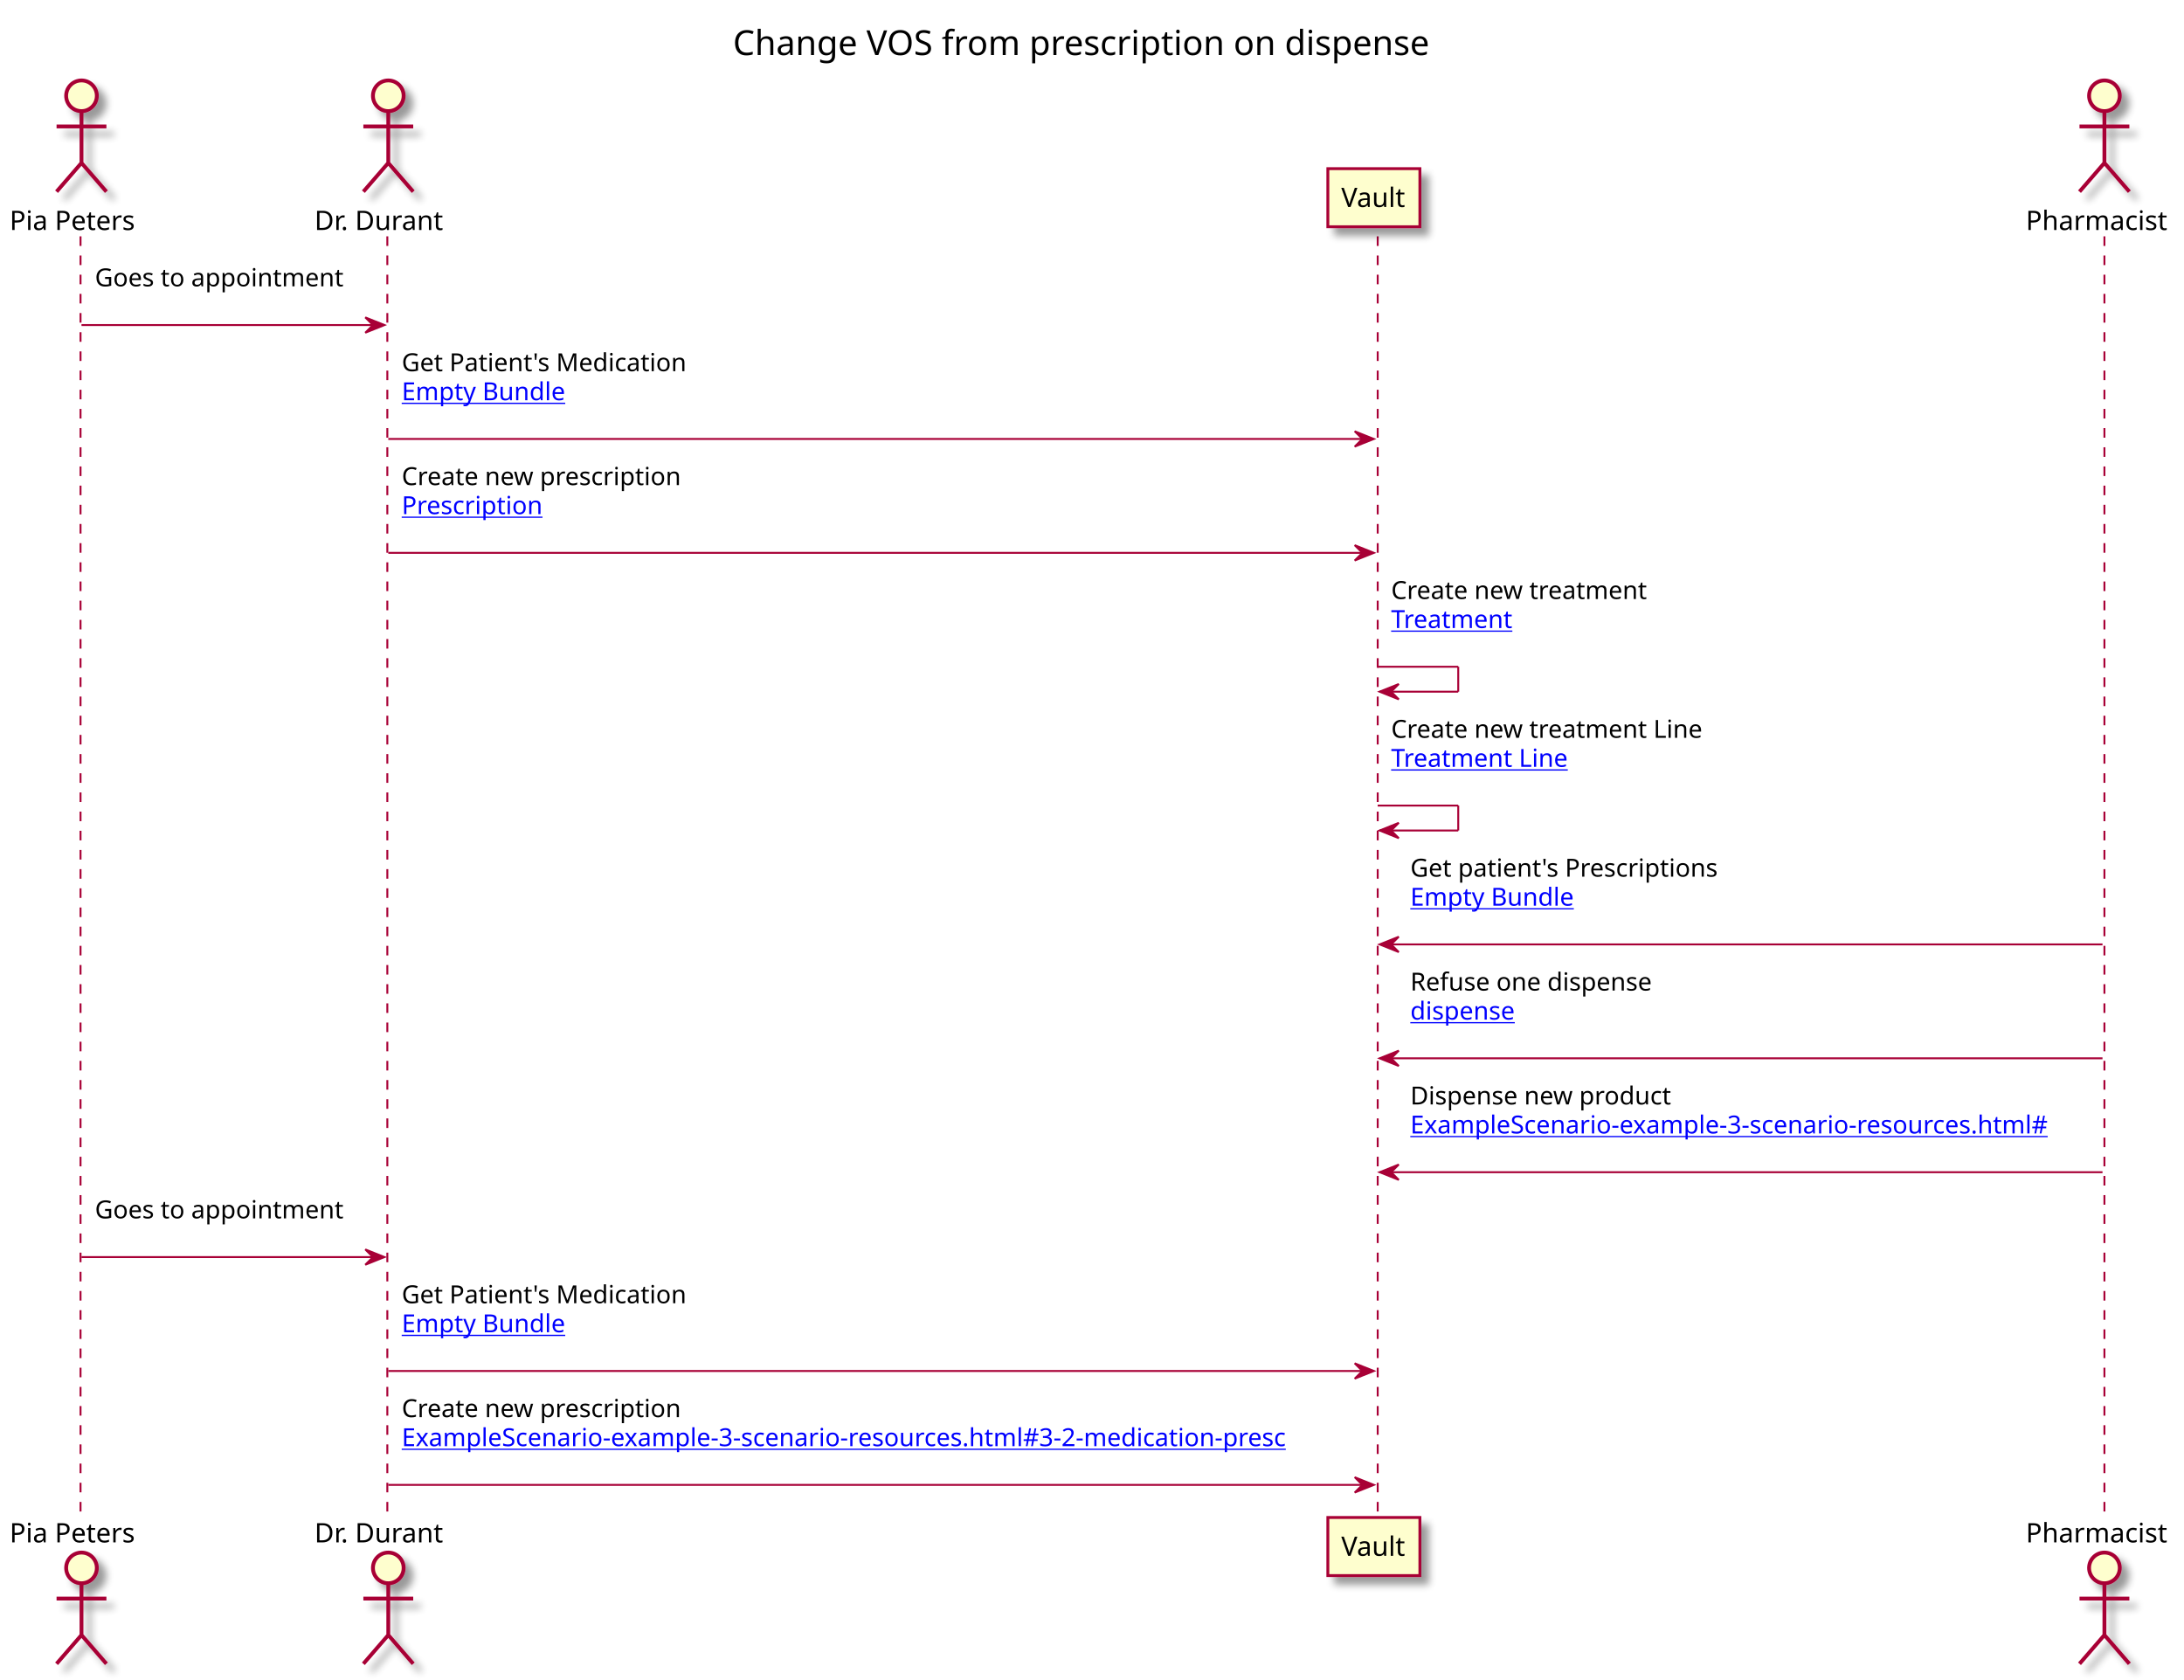
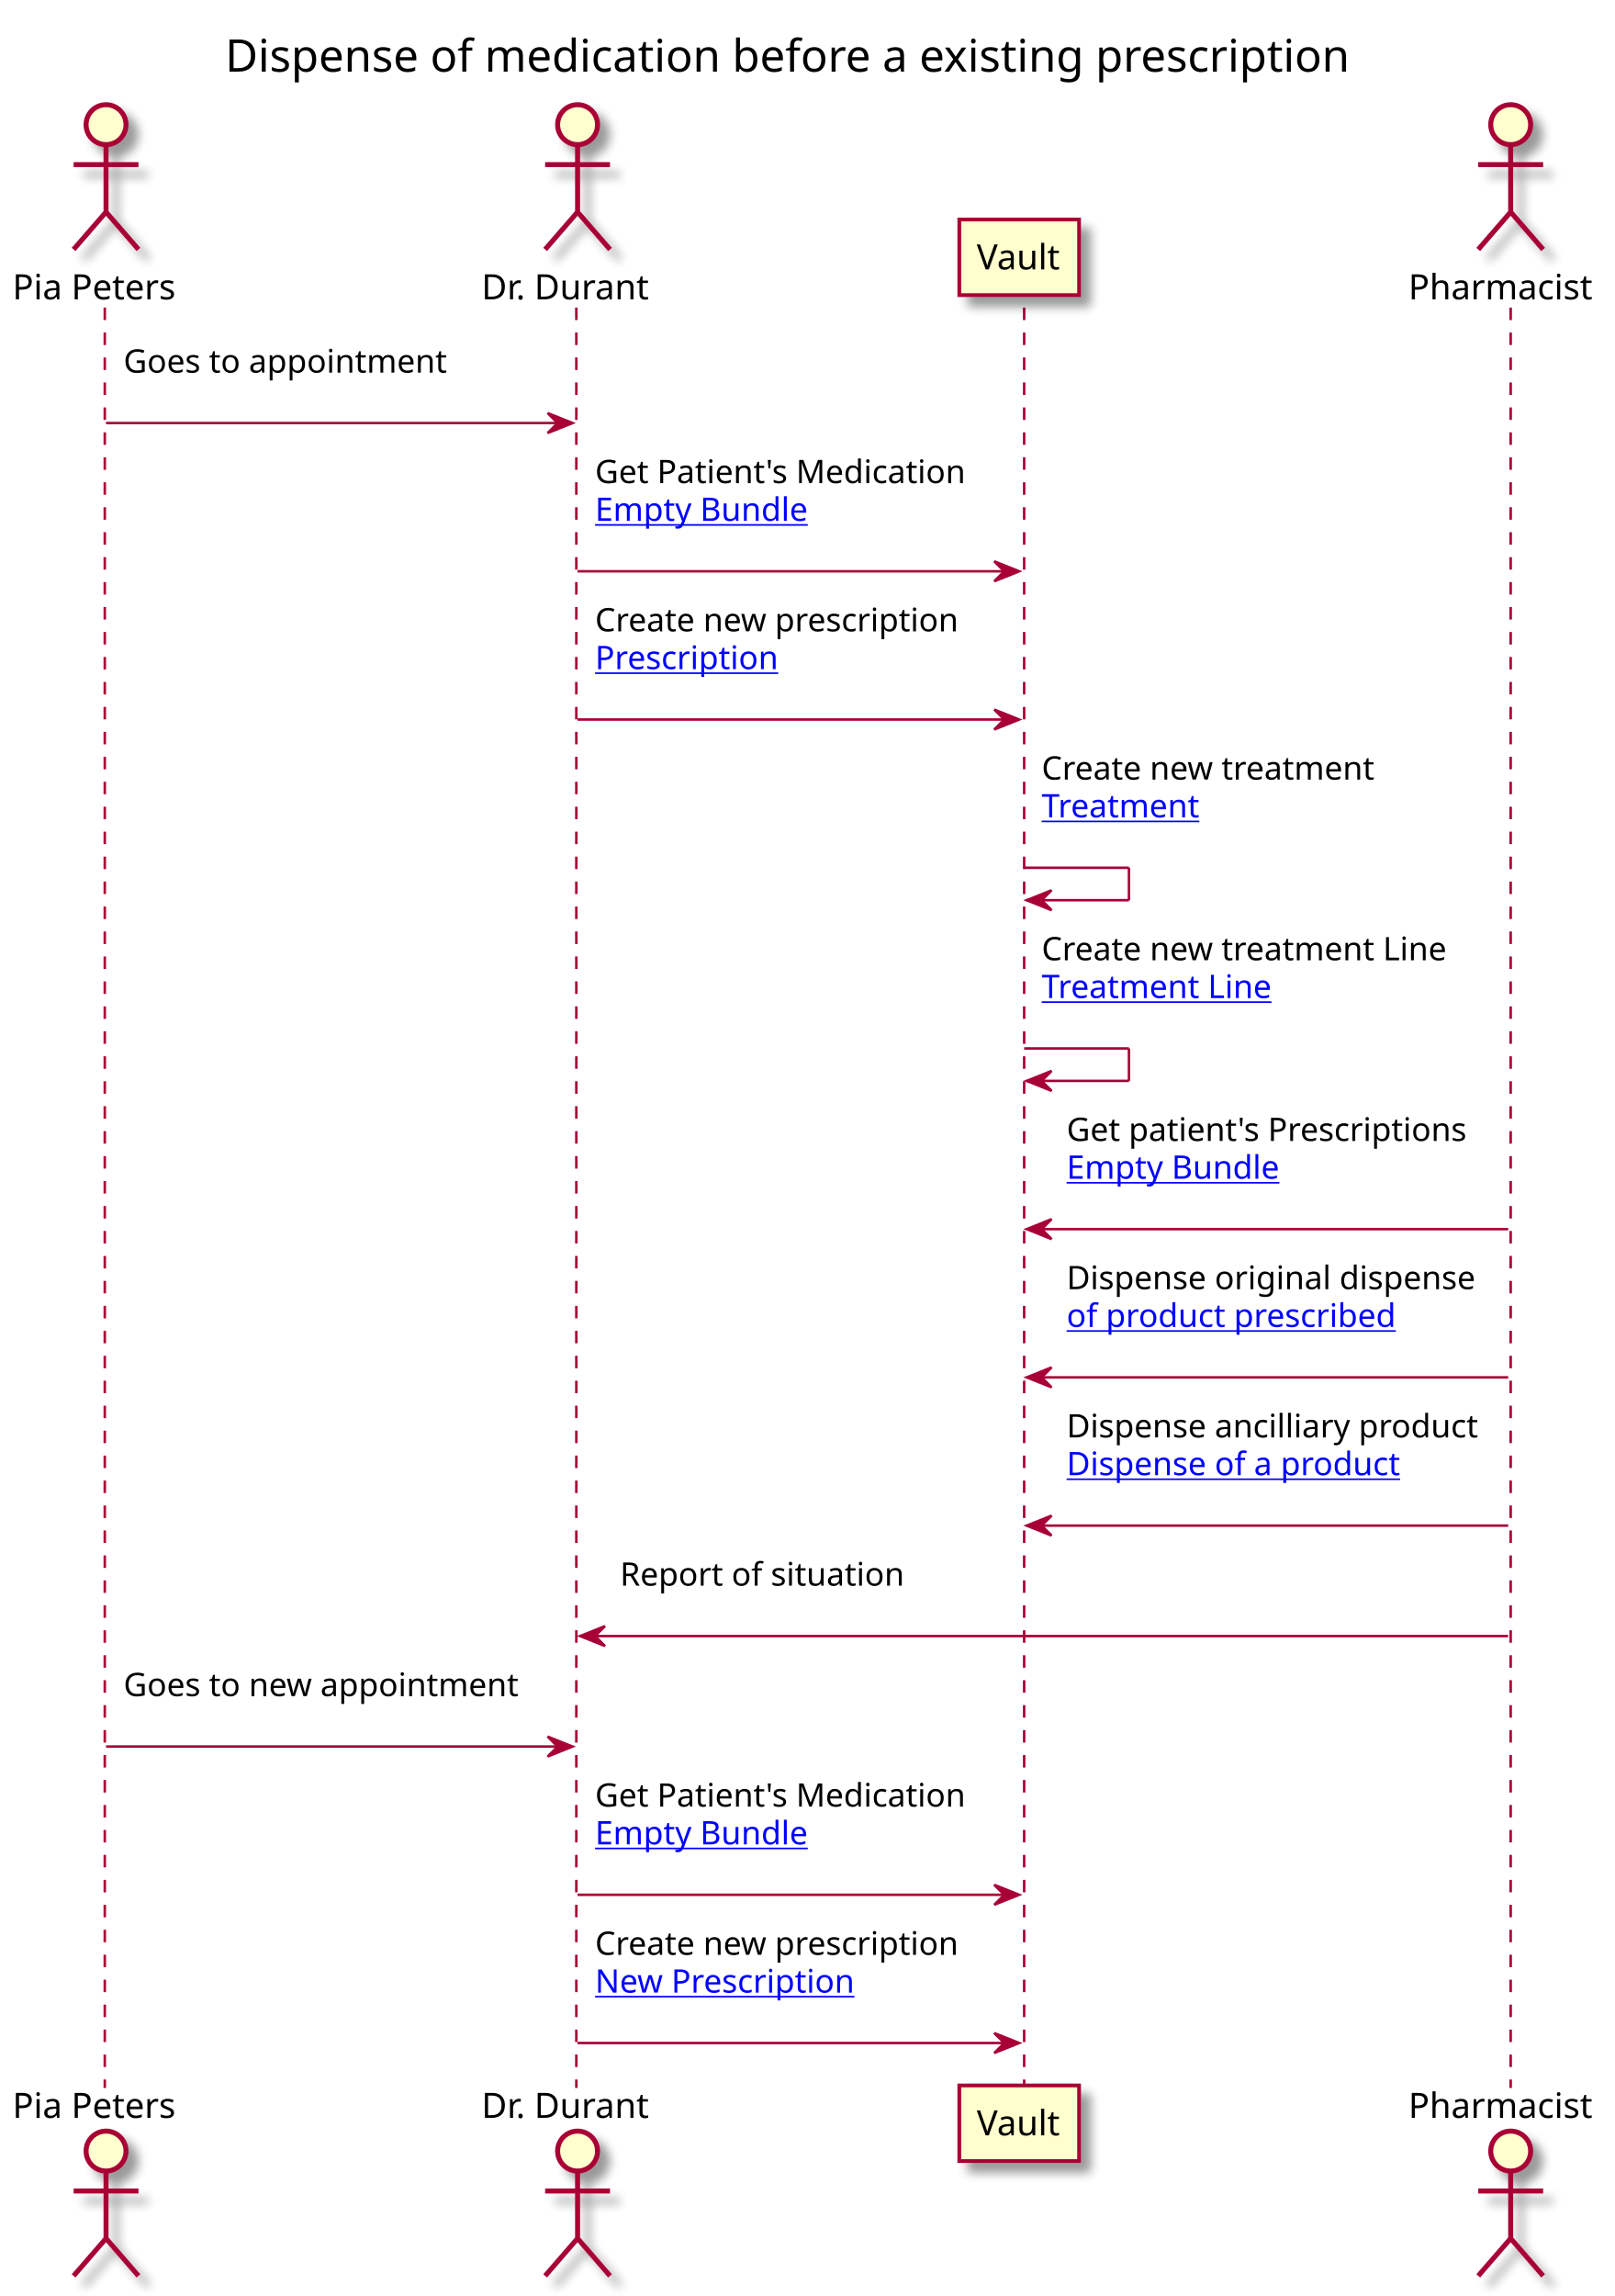
- <svg xmlns="http://www.w3.org/2000/svg" xmlns:xlink="http://www.w3.org/1999/xlink" contentScriptType="application/ecmascript" contentStyleType="text/css" height="876px" preserveAspectRatio="none" style="width:1139px;height:876px;" version="1.1" viewBox="0 0 1139 876" width="1139px" zoomAndPan="magnify">
+ <svg xmlns="http://www.w3.org/2000/svg" xmlns:xlink="http://www.w3.org/1999/xlink" contentScriptType="application/ecmascript" contentStyleType="text/css" height="920px" preserveAspectRatio="none" style="width:647px;height:920px;" version="1.1" viewBox="0 0 647 920" width="647px" zoomAndPan="magnify">
  <defs>
-     <filter height="300%" id="f19h5by6wou19s" width="300%" x="-1" y="-1">
+     <filter height="300%" id="fzdvp5ffyp6w5" width="300%" x="-1" y="-1">
      <feGaussianBlur result="blurOut" stdDeviation="2.0" />
      <feColorMatrix in="blurOut" result="blurOut2" type="matrix" values="0 0 0 0 0 0 0 0 0 0 0 0 0 0 0 0 0 0 .4 0" />
      <feOffset dx="4.0" dy="4.0" in="blurOut2" result="blurOut3" />
      <feBlend in="SourceGraphic" in2="blurOut3" mode="normal" />
    </filter>
  </defs>
  <g>
-     <text fill="#000000" font-family="sans-serif" font-size="18" lengthAdjust="spacing" textLength="379" x="382.25" y="28.708">Change VOS from prescription on dispense</text>
-     <line style="stroke:#A80036;stroke-width:1.0;stroke-dasharray:5.0,5.0;" x1="42" x2="42" y1="123.25" y2="792.367" />
-     <line style="stroke:#A80036;stroke-width:1.0;stroke-dasharray:5.0,5.0;" x1="202" x2="202" y1="123.25" y2="792.367" />
-     <line style="stroke:#A80036;stroke-width:1.0;stroke-dasharray:5.0,5.0;" x1="718.5" x2="718.5" y1="123.25" y2="792.367" />
-     <line style="stroke:#A80036;stroke-width:1.0;stroke-dasharray:5.0,5.0;" x1="1097.5" x2="1097.5" y1="123.25" y2="792.367" />
+     <text fill="#000000" font-family="sans-serif" font-size="18" lengthAdjust="spacing" textLength="471" x="90.25" y="28.708">Dispense of medication before a existing prescription</text>
+     <line style="stroke:#A80036;stroke-width:1.0;stroke-dasharray:5.0,5.0;" x1="42" x2="42" y1="123.25" y2="836.633" />
+     <line style="stroke:#A80036;stroke-width:1.0;stroke-dasharray:5.0,5.0;" x1="231" x2="231" y1="123.25" y2="836.633" />
+     <line style="stroke:#A80036;stroke-width:1.0;stroke-dasharray:5.0,5.0;" x1="410.5" x2="410.5" y1="123.25" y2="836.633" />
+     <line style="stroke:#A80036;stroke-width:1.0;stroke-dasharray:5.0,5.0;" x1="605.5" x2="605.5" y1="123.25" y2="836.633" />
    <text fill="#000000" font-family="sans-serif" font-size="14" lengthAdjust="spacing" textLength="69" x="5" y="119.948">Pia Peters</text>
-     <ellipse cx="42.5" cy="49.953" fill="#FEFECE" filter="url(#f19h5by6wou19s)" rx="8" ry="8" style="stroke:#A80036;stroke-width:2.0;" />
-     <path d="M42.5,57.953 L42.5,84.953 M29.5,65.953 L55.5,65.953 M42.5,84.953 L29.5,99.953 M42.5,84.953 L55.5,99.953 " fill="none" filter="url(#f19h5by6wou19s)" style="stroke:#A80036;stroke-width:2.0;" />
-     <text fill="#000000" font-family="sans-serif" font-size="14" lengthAdjust="spacing" textLength="69" x="5" y="804.362">Pia Peters</text>
-     <ellipse cx="42.5" cy="817.664" fill="#FEFECE" filter="url(#f19h5by6wou19s)" rx="8" ry="8" style="stroke:#A80036;stroke-width:2.0;" />
-     <path d="M42.5,825.664 L42.5,852.664 M29.5,833.664 L55.5,833.664 M42.5,852.664 L29.5,867.664 M42.5,852.664 L55.5,867.664 " fill="none" filter="url(#f19h5by6wou19s)" style="stroke:#A80036;stroke-width:2.0;" />
-     <text fill="#000000" font-family="sans-serif" font-size="14" lengthAdjust="spacing" textLength="71" x="164" y="119.948">Dr. Durant</text>
-     <ellipse cx="202.5" cy="49.953" fill="#FEFECE" filter="url(#f19h5by6wou19s)" rx="8" ry="8" style="stroke:#A80036;stroke-width:2.0;" />
-     <path d="M202.5,57.953 L202.5,84.953 M189.5,65.953 L215.5,65.953 M202.5,84.953 L189.5,99.953 M202.5,84.953 L215.5,99.953 " fill="none" filter="url(#f19h5by6wou19s)" style="stroke:#A80036;stroke-width:2.0;" />
-     <text fill="#000000" font-family="sans-serif" font-size="14" lengthAdjust="spacing" textLength="71" x="164" y="804.362">Dr. Durant</text>
-     <ellipse cx="202.5" cy="817.664" fill="#FEFECE" filter="url(#f19h5by6wou19s)" rx="8" ry="8" style="stroke:#A80036;stroke-width:2.0;" />
-     <path d="M202.5,825.664 L202.5,852.664 M189.5,833.664 L215.5,833.664 M202.5,852.664 L189.5,867.664 M202.5,852.664 L215.5,867.664 " fill="none" filter="url(#f19h5by6wou19s)" style="stroke:#A80036;stroke-width:2.0;" />
-     <rect fill="#FEFECE" filter="url(#f19h5by6wou19s)" height="30.297" style="stroke:#A80036;stroke-width:1.5;" width="48" x="692.5" y="87.953" />
-     <text fill="#000000" font-family="sans-serif" font-size="14" lengthAdjust="spacing" textLength="34" x="699.5" y="107.948">Vault</text>
-     <rect fill="#FEFECE" filter="url(#f19h5by6wou19s)" height="30.297" style="stroke:#A80036;stroke-width:1.5;" width="48" x="692.5" y="791.367" />
-     <text fill="#000000" font-family="sans-serif" font-size="14" lengthAdjust="spacing" textLength="34" x="699.5" y="811.362">Vault</text>
-     <text fill="#000000" font-family="sans-serif" font-size="14" lengthAdjust="spacing" textLength="76" x="1056.5" y="119.948">Pharmacist</text>
-     <ellipse cx="1097.5" cy="49.953" fill="#FEFECE" filter="url(#f19h5by6wou19s)" rx="8" ry="8" style="stroke:#A80036;stroke-width:2.0;" />
-     <path d="M1097.5,57.953 L1097.5,84.953 M1084.5,65.953 L1110.5,65.953 M1097.5,84.953 L1084.5,99.953 M1097.5,84.953 L1110.5,99.953 " fill="none" filter="url(#f19h5by6wou19s)" style="stroke:#A80036;stroke-width:2.0;" />
-     <text fill="#000000" font-family="sans-serif" font-size="14" lengthAdjust="spacing" textLength="76" x="1056.5" y="804.362">Pharmacist</text>
-     <ellipse cx="1097.5" cy="817.664" fill="#FEFECE" filter="url(#f19h5by6wou19s)" rx="8" ry="8" style="stroke:#A80036;stroke-width:2.0;" />
-     <path d="M1097.5,825.664 L1097.5,852.664 M1084.5,833.664 L1110.5,833.664 M1097.5,852.664 L1084.5,867.664 M1097.5,852.664 L1110.5,867.664 " fill="none" filter="url(#f19h5by6wou19s)" style="stroke:#A80036;stroke-width:2.0;" />
-     <polygon fill="#A80036" points="190.5,165.516,200.5,169.516,190.5,173.516,194.5,169.516" style="stroke:#A80036;stroke-width:1.0;" />
-     <line style="stroke:#A80036;stroke-width:1.0;" x1="42.5" x2="196.5" y1="169.516" y2="169.516" />
+     <ellipse cx="42.5" cy="49.953" fill="#FEFECE" filter="url(#fzdvp5ffyp6w5)" rx="8" ry="8" style="stroke:#A80036;stroke-width:2.0;" />
+     <path d="M42.5,57.953 L42.5,84.953 M29.5,65.953 L55.5,65.953 M42.5,84.953 L29.5,99.953 M42.5,84.953 L55.5,99.953 " fill="none" filter="url(#fzdvp5ffyp6w5)" style="stroke:#A80036;stroke-width:2.0;" />
+     <text fill="#000000" font-family="sans-serif" font-size="14" lengthAdjust="spacing" textLength="69" x="5" y="848.628">Pia Peters</text>
+     <ellipse cx="42.5" cy="861.93" fill="#FEFECE" filter="url(#fzdvp5ffyp6w5)" rx="8" ry="8" style="stroke:#A80036;stroke-width:2.0;" />
+     <path d="M42.5,869.93 L42.5,896.93 M29.5,877.93 L55.5,877.93 M42.5,896.93 L29.5,911.93 M42.5,896.93 L55.5,911.93 " fill="none" filter="url(#fzdvp5ffyp6w5)" style="stroke:#A80036;stroke-width:2.0;" />
+     <text fill="#000000" font-family="sans-serif" font-size="14" lengthAdjust="spacing" textLength="71" x="193" y="119.948">Dr. Durant</text>
+     <ellipse cx="231.5" cy="49.953" fill="#FEFECE" filter="url(#fzdvp5ffyp6w5)" rx="8" ry="8" style="stroke:#A80036;stroke-width:2.0;" />
+     <path d="M231.5,57.953 L231.5,84.953 M218.5,65.953 L244.5,65.953 M231.5,84.953 L218.5,99.953 M231.5,84.953 L244.5,99.953 " fill="none" filter="url(#fzdvp5ffyp6w5)" style="stroke:#A80036;stroke-width:2.0;" />
+     <text fill="#000000" font-family="sans-serif" font-size="14" lengthAdjust="spacing" textLength="71" x="193" y="848.628">Dr. Durant</text>
+     <ellipse cx="231.5" cy="861.93" fill="#FEFECE" filter="url(#fzdvp5ffyp6w5)" rx="8" ry="8" style="stroke:#A80036;stroke-width:2.0;" />
+     <path d="M231.5,869.93 L231.5,896.93 M218.5,877.93 L244.5,877.93 M231.5,896.93 L218.5,911.93 M231.5,896.93 L244.5,911.93 " fill="none" filter="url(#fzdvp5ffyp6w5)" style="stroke:#A80036;stroke-width:2.0;" />
+     <rect fill="#FEFECE" filter="url(#fzdvp5ffyp6w5)" height="30.297" style="stroke:#A80036;stroke-width:1.5;" width="48" x="384.5" y="87.953" />
+     <text fill="#000000" font-family="sans-serif" font-size="14" lengthAdjust="spacing" textLength="34" x="391.5" y="107.948">Vault</text>
+     <rect fill="#FEFECE" filter="url(#fzdvp5ffyp6w5)" height="30.297" style="stroke:#A80036;stroke-width:1.5;" width="48" x="384.5" y="835.633" />
+     <text fill="#000000" font-family="sans-serif" font-size="14" lengthAdjust="spacing" textLength="34" x="391.5" y="855.628">Vault</text>
+     <text fill="#000000" font-family="sans-serif" font-size="14" lengthAdjust="spacing" textLength="76" x="564.5" y="119.948">Pharmacist</text>
+     <ellipse cx="605.5" cy="49.953" fill="#FEFECE" filter="url(#fzdvp5ffyp6w5)" rx="8" ry="8" style="stroke:#A80036;stroke-width:2.0;" />
+     <path d="M605.5,57.953 L605.5,84.953 M592.5,65.953 L618.5,65.953 M605.5,84.953 L592.5,99.953 M605.5,84.953 L618.5,99.953 " fill="none" filter="url(#fzdvp5ffyp6w5)" style="stroke:#A80036;stroke-width:2.0;" />
+     <text fill="#000000" font-family="sans-serif" font-size="14" lengthAdjust="spacing" textLength="76" x="564.5" y="848.628">Pharmacist</text>
+     <ellipse cx="605.5" cy="861.93" fill="#FEFECE" filter="url(#fzdvp5ffyp6w5)" rx="8" ry="8" style="stroke:#A80036;stroke-width:2.0;" />
+     <path d="M605.5,869.93 L605.5,896.93 M592.5,877.93 L618.5,877.93 M605.5,896.93 L592.5,911.93 M605.5,896.93 L618.5,911.93 " fill="none" filter="url(#fzdvp5ffyp6w5)" style="stroke:#A80036;stroke-width:2.0;" />
+     <polygon fill="#A80036" points="219.5,165.516,229.5,169.516,219.5,173.516,223.5,169.516" style="stroke:#A80036;stroke-width:1.0;" />
+     <line style="stroke:#A80036;stroke-width:1.0;" x1="42.5" x2="225.5" y1="169.516" y2="169.516" />
    <text fill="#000000" font-family="sans-serif" font-size="13" lengthAdjust="spacing" textLength="136" x="49.5" y="149.317">Goes to appointment</text>
    <text fill="#000000" font-family="sans-serif" font-size="13" lengthAdjust="spacing" textLength="0" x="53.5" y="164.45" />
-     <polygon fill="#A80036" points="706.5,224.914,716.5,228.914,706.5,232.914,710.5,228.914" style="stroke:#A80036;stroke-width:1.0;" />
-     <line style="stroke:#A80036;stroke-width:1.0;" x1="202.5" x2="712.5" y1="228.914" y2="228.914" />
-     <text fill="#000000" font-family="sans-serif" font-size="13" lengthAdjust="spacing" textLength="155" x="209.5" y="193.583">Get Patient's Medication</text>
+     <polygon fill="#A80036" points="398.5,224.914,408.5,228.914,398.5,232.914,402.5,228.914" style="stroke:#A80036;stroke-width:1.0;" />
+     <line style="stroke:#A80036;stroke-width:1.0;" x1="231.5" x2="404.5" y1="228.914" y2="228.914" />
+     <text fill="#000000" font-family="sans-serif" font-size="13" lengthAdjust="spacing" textLength="155" x="238.5" y="193.583">Get Patient's Medication</text>
    <a href="ExampleScenario-example-3-scenario-resources.html#EB" target="_top" title="ExampleScenario-example-3-scenario-resources.html#EB" xlink:actuate="onRequest" xlink:href="ExampleScenario-example-3-scenario-resources.html#EB" xlink:show="new" xlink:title="ExampleScenario-example-3-scenario-resources.html#EB" xlink:type="simple">
-       <text fill="#0000FF" font-family="sans-serif" font-size="13" lengthAdjust="spacing" text-decoration="underline" textLength="89" x="209.5" y="208.715">Empty Bundle</text>
+       <text fill="#0000FF" font-family="sans-serif" font-size="13" lengthAdjust="spacing" text-decoration="underline" textLength="89" x="238.5" y="208.715">Empty Bundle</text>
    </a>
-     <text fill="#000000" font-family="sans-serif" font-size="13" lengthAdjust="spacing" textLength="0" x="213.5" y="223.848" />
-     <polygon fill="#A80036" points="706.5,284.312,716.5,288.312,706.5,292.312,710.5,288.312" style="stroke:#A80036;stroke-width:1.0;" />
-     <line style="stroke:#A80036;stroke-width:1.0;" x1="202.5" x2="712.5" y1="288.312" y2="288.312" />
-     <text fill="#000000" font-family="sans-serif" font-size="13" lengthAdjust="spacing" textLength="151" x="209.5" y="252.981">Create new prescription</text>
+     <text fill="#000000" font-family="sans-serif" font-size="13" lengthAdjust="spacing" textLength="0" x="242.5" y="223.848" />
+     <polygon fill="#A80036" points="398.5,284.312,408.5,288.312,398.5,292.312,402.5,288.312" style="stroke:#A80036;stroke-width:1.0;" />
+     <line style="stroke:#A80036;stroke-width:1.0;" x1="231.5" x2="404.5" y1="288.312" y2="288.312" />
+     <text fill="#000000" font-family="sans-serif" font-size="13" lengthAdjust="spacing" textLength="151" x="238.5" y="252.981">Create new prescription</text>
+     <a href="ExampleScenario-example-3-scenario-resources.html#Original" target="_top" title="ExampleScenario-example-3-scenario-resources.html#Original" xlink:actuate="onRequest" xlink:href="ExampleScenario-example-3-scenario-resources.html#Original" xlink:show="new" xlink:title="ExampleScenario-example-3-scenario-resources.html#Original" xlink:type="simple">
+       <text fill="#0000FF" font-family="sans-serif" font-size="13" lengthAdjust="spacing" text-decoration="underline" textLength="75" x="238.5" y="268.114">Prescription</text>
+     </a>
+     <text fill="#000000" font-family="sans-serif" font-size="13" lengthAdjust="spacing" textLength="0" x="242.5" y="283.247" />
+     <line style="stroke:#A80036;stroke-width:1.0;" x1="410.5" x2="452.5" y1="347.711" y2="347.711" />
+     <line style="stroke:#A80036;stroke-width:1.0;" x1="452.5" x2="452.5" y1="347.711" y2="360.711" />
+     <line style="stroke:#A80036;stroke-width:1.0;" x1="411.5" x2="452.5" y1="360.711" y2="360.711" />
+     <polygon fill="#A80036" points="421.5,356.711,411.5,360.711,421.5,364.711,417.5,360.711" style="stroke:#A80036;stroke-width:1.0;" />
+     <text fill="#000000" font-family="sans-serif" font-size="13" lengthAdjust="spacing" textLength="141" x="417.5" y="312.379">Create new treatment</text>
    <a href="ExampleScenario-example-3-scenario-resources.html#New" target="_top" title="ExampleScenario-example-3-scenario-resources.html#New" xlink:actuate="onRequest" xlink:href="ExampleScenario-example-3-scenario-resources.html#New" xlink:show="new" xlink:title="ExampleScenario-example-3-scenario-resources.html#New" xlink:type="simple">
-       <text fill="#0000FF" font-family="sans-serif" font-size="13" lengthAdjust="spacing" text-decoration="underline" textLength="75" x="209.5" y="268.114">Prescription</text>
+       <text fill="#0000FF" font-family="sans-serif" font-size="13" lengthAdjust="spacing" text-decoration="underline" textLength="67" x="417.5" y="327.512">Treatment</text>
    </a>
-     <text fill="#000000" font-family="sans-serif" font-size="13" lengthAdjust="spacing" textLength="0" x="213.5" y="283.247" />
-     <line style="stroke:#A80036;stroke-width:1.0;" x1="718.5" x2="760.5" y1="347.711" y2="347.711" />
-     <line style="stroke:#A80036;stroke-width:1.0;" x1="760.5" x2="760.5" y1="347.711" y2="360.711" />
-     <line style="stroke:#A80036;stroke-width:1.0;" x1="719.5" x2="760.5" y1="360.711" y2="360.711" />
-     <polygon fill="#A80036" points="729.5,356.711,719.5,360.711,729.5,364.711,725.5,360.711" style="stroke:#A80036;stroke-width:1.0;" />
-     <text fill="#000000" font-family="sans-serif" font-size="13" lengthAdjust="spacing" textLength="141" x="725.5" y="312.379">Create new treatment</text>
+     <text fill="#000000" font-family="sans-serif" font-size="13" lengthAdjust="spacing" textLength="0" x="421.5" y="342.645" />
+     <line style="stroke:#A80036;stroke-width:1.0;" x1="410.5" x2="452.5" y1="420.109" y2="420.109" />
+     <line style="stroke:#A80036;stroke-width:1.0;" x1="452.5" x2="452.5" y1="420.109" y2="433.109" />
+     <line style="stroke:#A80036;stroke-width:1.0;" x1="411.5" x2="452.5" y1="433.109" y2="433.109" />
+     <polygon fill="#A80036" points="421.5,429.109,411.5,433.109,421.5,437.109,417.5,433.109" style="stroke:#A80036;stroke-width:1.0;" />
+     <text fill="#000000" font-family="sans-serif" font-size="13" lengthAdjust="spacing" textLength="171" x="417.5" y="384.778">Create new treatment Line</text>
    <a href="ExampleScenario-example-3-scenario-resources.html#New" target="_top" title="ExampleScenario-example-3-scenario-resources.html#New" xlink:actuate="onRequest" xlink:href="ExampleScenario-example-3-scenario-resources.html#New" xlink:show="new" xlink:title="ExampleScenario-example-3-scenario-resources.html#New" xlink:type="simple">
-       <text fill="#0000FF" font-family="sans-serif" font-size="13" lengthAdjust="spacing" text-decoration="underline" textLength="67" x="725.5" y="327.512">Treatment</text>
+       <text fill="#0000FF" font-family="sans-serif" font-size="13" lengthAdjust="spacing" text-decoration="underline" textLength="97" x="417.5" y="399.911">Treatment Line</text>
    </a>
-     <text fill="#000000" font-family="sans-serif" font-size="13" lengthAdjust="spacing" textLength="0" x="729.5" y="342.645" />
-     <line style="stroke:#A80036;stroke-width:1.0;" x1="718.5" x2="760.5" y1="420.109" y2="420.109" />
-     <line style="stroke:#A80036;stroke-width:1.0;" x1="760.5" x2="760.5" y1="420.109" y2="433.109" />
-     <line style="stroke:#A80036;stroke-width:1.0;" x1="719.5" x2="760.5" y1="433.109" y2="433.109" />
-     <polygon fill="#A80036" points="729.5,429.109,719.5,433.109,729.5,437.109,725.5,433.109" style="stroke:#A80036;stroke-width:1.0;" />
-     <text fill="#000000" font-family="sans-serif" font-size="13" lengthAdjust="spacing" textLength="171" x="725.5" y="384.778">Create new treatment Line</text>
-     <a href="ExampleScenario-example-3-scenario-resources.html#New" target="_top" title="ExampleScenario-example-3-scenario-resources.html#New" xlink:actuate="onRequest" xlink:href="ExampleScenario-example-3-scenario-resources.html#New" xlink:show="new" xlink:title="ExampleScenario-example-3-scenario-resources.html#New" xlink:type="simple">
-       <text fill="#0000FF" font-family="sans-serif" font-size="13" lengthAdjust="spacing" text-decoration="underline" textLength="97" x="725.5" y="399.911">Treatment Line</text>
+     <text fill="#000000" font-family="sans-serif" font-size="13" lengthAdjust="spacing" textLength="0" x="421.5" y="415.043" />
+     <polygon fill="#A80036" points="421.5,488.508,411.5,492.508,421.5,496.508,417.5,492.508" style="stroke:#A80036;stroke-width:1.0;" />
+     <line style="stroke:#A80036;stroke-width:1.0;" x1="415.5" x2="604.5" y1="492.508" y2="492.508" />
+     <text fill="#000000" font-family="sans-serif" font-size="13" lengthAdjust="spacing" textLength="168" x="427.5" y="457.176">Get patient's Prescriptions</text>
+     <a href="ExampleScenario-example-3-scenario-resources.html#EB" target="_top" title="ExampleScenario-example-3-scenario-resources.html#EB" xlink:actuate="onRequest" xlink:href="ExampleScenario-example-3-scenario-resources.html#EB" xlink:show="new" xlink:title="ExampleScenario-example-3-scenario-resources.html#EB" xlink:type="simple">
+       <text fill="#0000FF" font-family="sans-serif" font-size="13" lengthAdjust="spacing" text-decoration="underline" textLength="89" x="427.5" y="472.309">Empty Bundle</text>
    </a>
-     <text fill="#000000" font-family="sans-serif" font-size="13" lengthAdjust="spacing" textLength="0" x="729.5" y="415.043" />
-     <polygon fill="#A80036" points="729.5,488.508,719.5,492.508,729.5,496.508,725.5,492.508" style="stroke:#A80036;stroke-width:1.0;" />
-     <line style="stroke:#A80036;stroke-width:1.0;" x1="723.5" x2="1096.5" y1="492.508" y2="492.508" />
-     <text fill="#000000" font-family="sans-serif" font-size="13" lengthAdjust="spacing" textLength="168" x="735.5" y="457.176">Get patient's Prescriptions</text>
+     <text fill="#000000" font-family="sans-serif" font-size="13" lengthAdjust="spacing" textLength="0" x="431.5" y="487.442" />
+     <polygon fill="#A80036" points="421.5,547.906,411.5,551.906,421.5,555.906,417.5,551.906" style="stroke:#A80036;stroke-width:1.0;" />
+     <line style="stroke:#A80036;stroke-width:1.0;" x1="415.5" x2="604.5" y1="551.906" y2="551.906" />
+     <text fill="#000000" font-family="sans-serif" font-size="13" lengthAdjust="spacing" textLength="170" x="427.5" y="516.575">Dispense original dispense</text>
+     <a href="ExampleScenario-example-3-scenario-resources.html#Dispense" target="_top" title="ExampleScenario-example-3-scenario-resources.html#Dispense" xlink:actuate="onRequest" xlink:href="ExampleScenario-example-3-scenario-resources.html#Dispense" xlink:show="new" xlink:title="ExampleScenario-example-3-scenario-resources.html#Dispense" xlink:type="simple">
+       <text fill="#0000FF" font-family="sans-serif" font-size="13" lengthAdjust="spacing" text-decoration="underline" textLength="136" x="427.5" y="531.707">of product prescribed</text>
+     </a>
+     <text fill="#000000" font-family="sans-serif" font-size="13" lengthAdjust="spacing" textLength="0" x="431.5" y="546.84" />
+     <polygon fill="#A80036" points="421.5,607.305,411.5,611.305,421.5,615.305,417.5,611.305" style="stroke:#A80036;stroke-width:1.0;" />
+     <line style="stroke:#A80036;stroke-width:1.0;" x1="415.5" x2="604.5" y1="611.305" y2="611.305" />
+     <text fill="#000000" font-family="sans-serif" font-size="13" lengthAdjust="spacing" textLength="171" x="427.5" y="575.973">Dispense ancilliary product</text>
+     <a href="ExampleScenario-example-3-scenario-resources.html#Ancilliary" target="_top" title="ExampleScenario-example-3-scenario-resources.html#Ancilliary" xlink:actuate="onRequest" xlink:href="ExampleScenario-example-3-scenario-resources.html#Ancilliary" xlink:show="new" xlink:title="ExampleScenario-example-3-scenario-resources.html#Ancilliary" xlink:type="simple">
+       <text fill="#0000FF" font-family="sans-serif" font-size="13" lengthAdjust="spacing" text-decoration="underline" textLength="140" x="427.5" y="591.106">Dispense of a product</text>
+     </a>
+     <text fill="#000000" font-family="sans-serif" font-size="13" lengthAdjust="spacing" textLength="0" x="431.5" y="606.239" />
+     <polygon fill="#A80036" points="242.5,651.57,232.5,655.57,242.5,659.57,238.5,655.57" style="stroke:#A80036;stroke-width:1.0;" />
+     <line style="stroke:#A80036;stroke-width:1.0;" x1="236.5" x2="604.5" y1="655.57" y2="655.57" />
+     <text fill="#000000" font-family="sans-serif" font-size="13" lengthAdjust="spacing" textLength="117" x="248.5" y="635.372">Report of situation</text>
+     <text fill="#000000" font-family="sans-serif" font-size="13" lengthAdjust="spacing" textLength="0" x="252.5" y="650.504" />
+     <polygon fill="#A80036" points="219.5,695.836,229.5,699.836,219.5,703.836,223.5,699.836" style="stroke:#A80036;stroke-width:1.0;" />
+     <line style="stroke:#A80036;stroke-width:1.0;" x1="42.5" x2="225.5" y1="699.836" y2="699.836" />
+     <text fill="#000000" font-family="sans-serif" font-size="13" lengthAdjust="spacing" textLength="165" x="49.5" y="679.637">Goes to new appointment</text>
+     <text fill="#000000" font-family="sans-serif" font-size="13" lengthAdjust="spacing" textLength="0" x="53.5" y="694.77" />
+     <polygon fill="#A80036" points="398.5,755.234,408.5,759.234,398.5,763.234,402.5,759.234" style="stroke:#A80036;stroke-width:1.0;" />
+     <line style="stroke:#A80036;stroke-width:1.0;" x1="231.5" x2="404.5" y1="759.234" y2="759.234" />
+     <text fill="#000000" font-family="sans-serif" font-size="13" lengthAdjust="spacing" textLength="155" x="238.5" y="723.903">Get Patient's Medication</text>
    <a href="ExampleScenario-example-3-scenario-resources.html#EB" target="_top" title="ExampleScenario-example-3-scenario-resources.html#EB" xlink:actuate="onRequest" xlink:href="ExampleScenario-example-3-scenario-resources.html#EB" xlink:show="new" xlink:title="ExampleScenario-example-3-scenario-resources.html#EB" xlink:type="simple">
-       <text fill="#0000FF" font-family="sans-serif" font-size="13" lengthAdjust="spacing" text-decoration="underline" textLength="89" x="735.5" y="472.309">Empty Bundle</text>
+       <text fill="#0000FF" font-family="sans-serif" font-size="13" lengthAdjust="spacing" text-decoration="underline" textLength="89" x="238.5" y="739.036">Empty Bundle</text>
    </a>
-     <text fill="#000000" font-family="sans-serif" font-size="13" lengthAdjust="spacing" textLength="0" x="739.5" y="487.442" />
-     <polygon fill="#A80036" points="729.5,547.906,719.5,551.906,729.5,555.906,725.5,551.906" style="stroke:#A80036;stroke-width:1.0;" />
-     <line style="stroke:#A80036;stroke-width:1.0;" x1="723.5" x2="1096.5" y1="551.906" y2="551.906" />
-     <text fill="#000000" font-family="sans-serif" font-size="13" lengthAdjust="spacing" textLength="132" x="735.5" y="516.575">Refuse one dispense</text>
-     <a href="ExampleScenario-example-3-scenario-resources.html#New" target="_top" title="ExampleScenario-example-3-scenario-resources.html#New" xlink:actuate="onRequest" xlink:href="ExampleScenario-example-3-scenario-resources.html#New" xlink:show="new" xlink:title="ExampleScenario-example-3-scenario-resources.html#New" xlink:type="simple">
-       <text fill="#0000FF" font-family="sans-serif" font-size="13" lengthAdjust="spacing" text-decoration="underline" textLength="57" x="735.5" y="531.707">dispense</text>
+     <text fill="#000000" font-family="sans-serif" font-size="13" lengthAdjust="spacing" textLength="0" x="242.5" y="754.168" />
+     <polygon fill="#A80036" points="398.5,814.633,408.5,818.633,398.5,822.633,402.5,818.633" style="stroke:#A80036;stroke-width:1.0;" />
+     <line style="stroke:#A80036;stroke-width:1.0;" x1="231.5" x2="404.5" y1="818.633" y2="818.633" />
+     <text fill="#000000" font-family="sans-serif" font-size="13" lengthAdjust="spacing" textLength="151" x="238.5" y="783.301">Create new prescription</text>
+     <a href="ExampleScenario-example-3-scenario-resources.html#3-2-prescription" target="_top" title="ExampleScenario-example-3-scenario-resources.html#3-2-prescription" xlink:actuate="onRequest" xlink:href="ExampleScenario-example-3-scenario-resources.html#3-2-prescription" xlink:show="new" xlink:title="ExampleScenario-example-3-scenario-resources.html#3-2-prescription" xlink:type="simple">
+       <text fill="#0000FF" font-family="sans-serif" font-size="13" lengthAdjust="spacing" text-decoration="underline" textLength="106" x="238.5" y="798.434">New Prescription</text>
    </a>
-     <text fill="#000000" font-family="sans-serif" font-size="13" lengthAdjust="spacing" textLength="0" x="739.5" y="546.84" />
-     <polygon fill="#A80036" points="729.5,607.305,719.5,611.305,729.5,615.305,725.5,611.305" style="stroke:#A80036;stroke-width:1.0;" />
-     <line style="stroke:#A80036;stroke-width:1.0;" x1="723.5" x2="1096.5" y1="611.305" y2="611.305" />
-     <text fill="#000000" font-family="sans-serif" font-size="13" lengthAdjust="spacing" textLength="141" x="735.5" y="575.973">Dispense new product</text>
-     <a href="ExampleScenario-example-3-scenario-resources.html#" target="_top" title="ExampleScenario-example-3-scenario-resources.html#" xlink:actuate="onRequest" xlink:href="ExampleScenario-example-3-scenario-resources.html#" xlink:show="new" xlink:title="ExampleScenario-example-3-scenario-resources.html#" xlink:type="simple">
-       <text fill="#0000FF" font-family="sans-serif" font-size="13" lengthAdjust="spacing" text-decoration="underline" textLength="355" x="735.5" y="591.106">ExampleScenario-example-3-scenario-resources.html#</text>
-     </a>
-     <text fill="#000000" font-family="sans-serif" font-size="13" lengthAdjust="spacing" textLength="0" x="739.5" y="606.239" />
-     <polygon fill="#A80036" points="190.5,651.57,200.5,655.57,190.5,659.57,194.5,655.57" style="stroke:#A80036;stroke-width:1.0;" />
-     <line style="stroke:#A80036;stroke-width:1.0;" x1="42.5" x2="196.5" y1="655.57" y2="655.57" />
-     <text fill="#000000" font-family="sans-serif" font-size="13" lengthAdjust="spacing" textLength="136" x="49.5" y="635.372">Goes to appointment</text>
-     <text fill="#000000" font-family="sans-serif" font-size="13" lengthAdjust="spacing" textLength="0" x="53.5" y="650.504" />
-     <polygon fill="#A80036" points="706.5,710.969,716.5,714.969,706.5,718.969,710.5,714.969" style="stroke:#A80036;stroke-width:1.0;" />
-     <line style="stroke:#A80036;stroke-width:1.0;" x1="202.5" x2="712.5" y1="714.969" y2="714.969" />
-     <text fill="#000000" font-family="sans-serif" font-size="13" lengthAdjust="spacing" textLength="155" x="209.5" y="679.637">Get Patient's Medication</text>
-     <a href="ExampleScenario-example-3-scenario-resources.html#EB" target="_top" title="ExampleScenario-example-3-scenario-resources.html#EB" xlink:actuate="onRequest" xlink:href="ExampleScenario-example-3-scenario-resources.html#EB" xlink:show="new" xlink:title="ExampleScenario-example-3-scenario-resources.html#EB" xlink:type="simple">
-       <text fill="#0000FF" font-family="sans-serif" font-size="13" lengthAdjust="spacing" text-decoration="underline" textLength="89" x="209.5" y="694.77">Empty Bundle</text>
-     </a>
-     <text fill="#000000" font-family="sans-serif" font-size="13" lengthAdjust="spacing" textLength="0" x="213.5" y="709.903" />
-     <polygon fill="#A80036" points="706.5,770.367,716.5,774.367,706.5,778.367,710.5,774.367" style="stroke:#A80036;stroke-width:1.0;" />
-     <line style="stroke:#A80036;stroke-width:1.0;" x1="202.5" x2="712.5" y1="774.367" y2="774.367" />
-     <text fill="#000000" font-family="sans-serif" font-size="13" lengthAdjust="spacing" textLength="151" x="209.5" y="739.036">Create new prescription</text>
-     <a href="ExampleScenario-example-3-scenario-resources.html#3-2-medication-presc" target="_top" title="ExampleScenario-example-3-scenario-resources.html#3-2-medication-presc" xlink:actuate="onRequest" xlink:href="ExampleScenario-example-3-scenario-resources.html#3-2-medication-presc" xlink:show="new" xlink:title="ExampleScenario-example-3-scenario-resources.html#3-2-medication-presc" xlink:type="simple">
-       <text fill="#0000FF" font-family="sans-serif" font-size="13" lengthAdjust="spacing" text-decoration="underline" textLength="492" x="209.5" y="754.168">ExampleScenario-example-3-scenario-resources.html#3-2-medication-presc</text>
-     </a>
-     <text fill="#000000" font-family="sans-serif" font-size="13" lengthAdjust="spacing" textLength="0" x="213.5" y="769.301" />
+     <text fill="#000000" font-family="sans-serif" font-size="13" lengthAdjust="spacing" textLength="0" x="242.5" y="813.567" />
  </g>
</svg>
